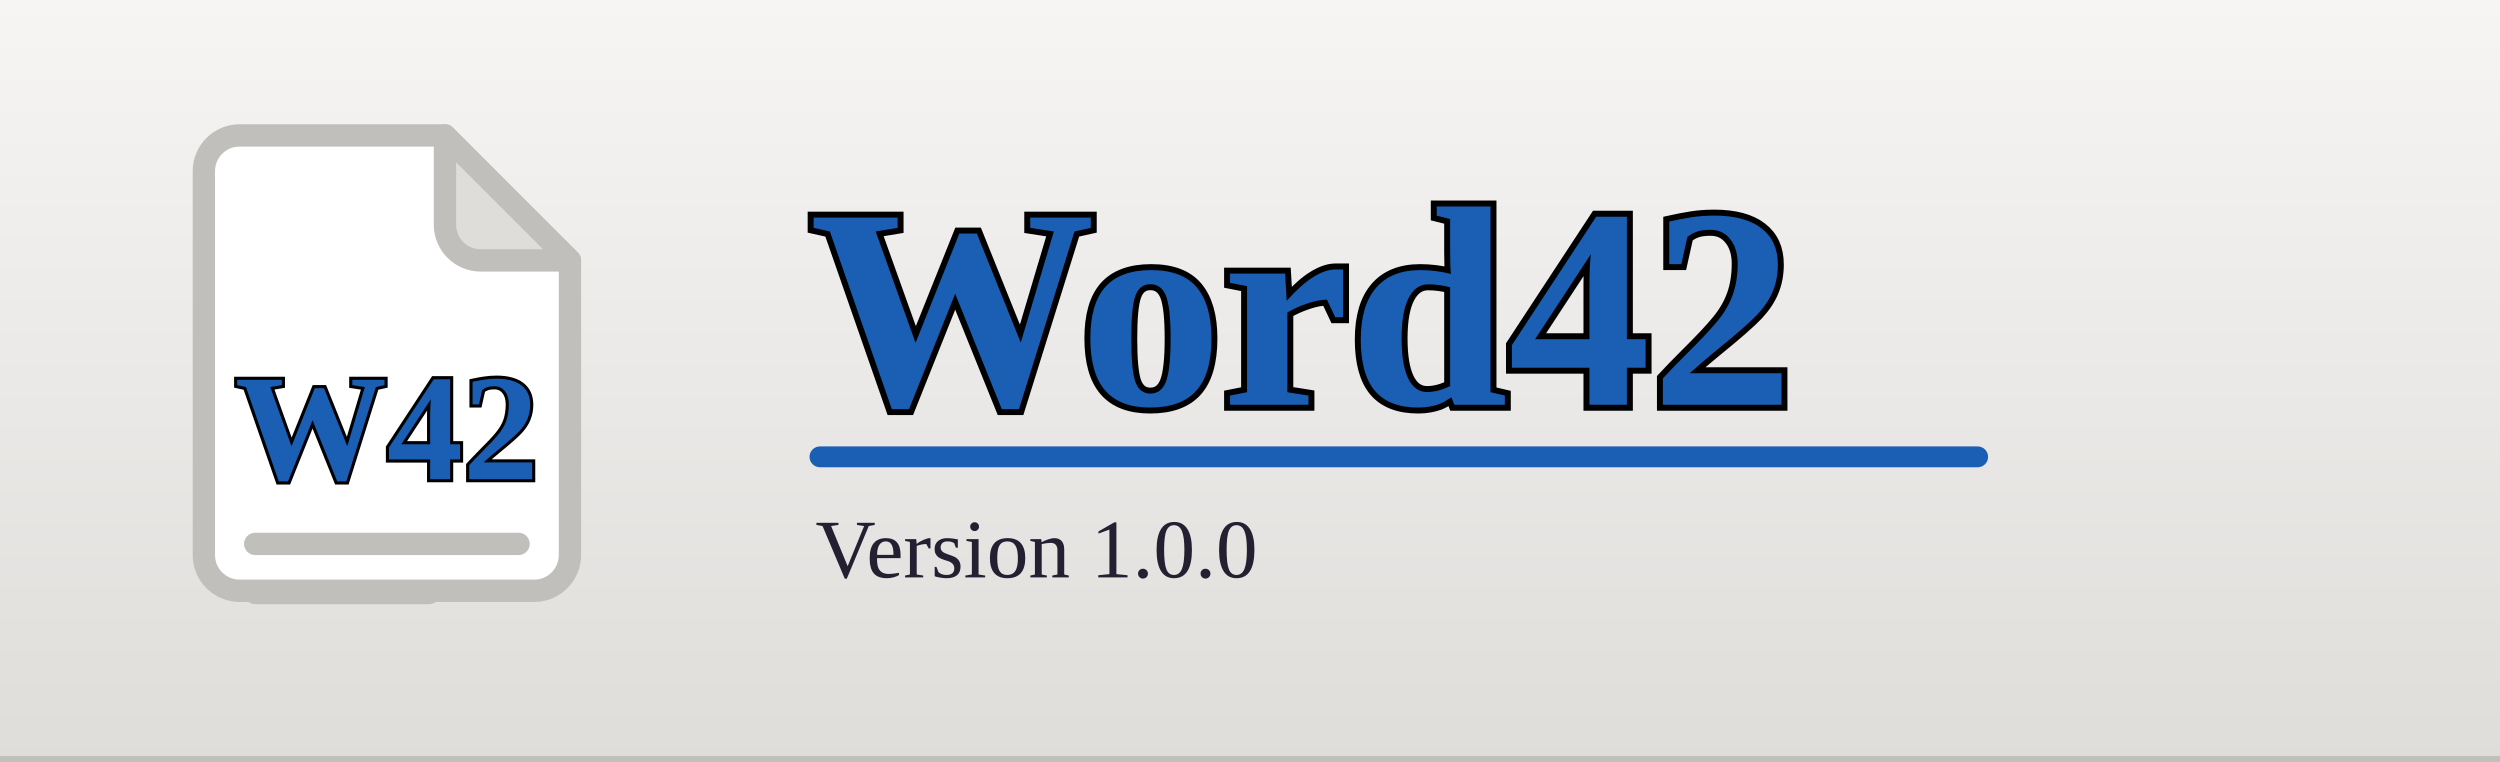
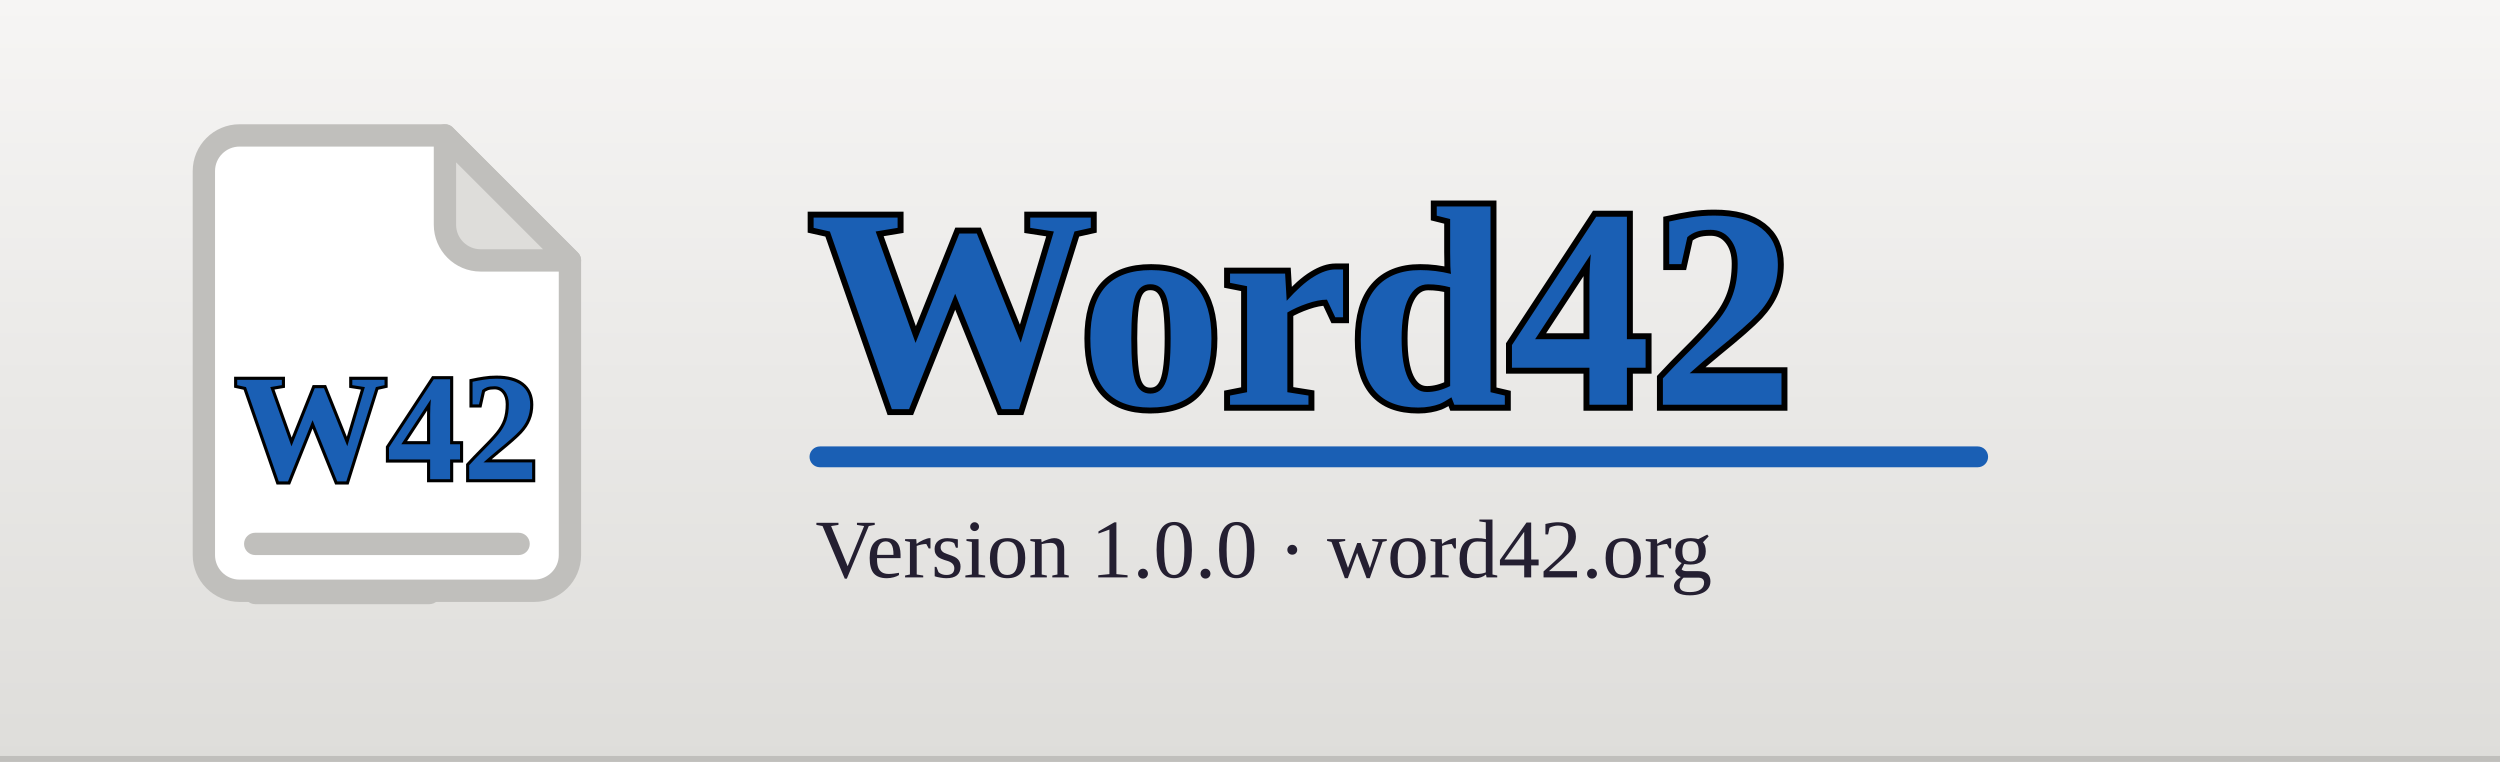
<svg xmlns="http://www.w3.org/2000/svg" width="420" height="128" viewBox="0 0 420 128">
  <defs>
    <linearGradient id="sky" x1="0" y1="0" x2="0" y2="1">
      <stop offset="0" stop-color="#f6f5f4" />
      <stop offset="1" stop-color="#deddda" />
    </linearGradient>
  </defs>
  <rect width="420" height="128" fill="url(#sky)" />
  <rect x="0" y="127" width="420" height="1" fill="#c0bfbc" />
  <g transform="translate(20,16) scale(1.5)">
    <path d="M9.5 8.5a4 4 0 0 1 4-4h23l14 14v33a4 4 0 0 1-4 4h-33a4 4 0 0 1-4-4Z" fill="#ffffff" stroke="#c0bfbc" stroke-width="2.5" stroke-linejoin="round" />
    <path d="M36.5 4.5v10a4 4 0 0 0 4 4h10Z" fill="#deddda" stroke="#c0bfbc" stroke-width="2.5" stroke-linejoin="round" />
    <text x="13" y="43" font-family="'Times New Roman', 'Liberation Serif', Tinos, Times, serif" font-size="17" font-weight="700" fill="none" stroke="#000000" stroke-width="0.7" textLength="34" lengthAdjust="spacingAndGlyphs">W42</text>
    <text x="13" y="43" font-family="'Times New Roman', 'Liberation Serif', Tinos, Times, serif" font-size="17" font-weight="700" fill="#1a5fb4" textLength="34" lengthAdjust="spacingAndGlyphs">W42</text>
    <rect x="14" y="49" width="32" height="2.5" rx="1.25" fill="#c0bfbc" />
    <rect x="14" y="54.5" width="22" height="2.5" rx="1.25" fill="#c0bfbc" />
  </g>
  <text x="136" y="68" font-family="'Times New Roman', 'Liberation Serif', Tinos, Times, serif" font-size="48" font-weight="700" fill="none" stroke="#000000" stroke-width="2" textLength="198" lengthAdjust="spacingAndGlyphs">Word42</text>
  <text x="136" y="68" font-family="'Times New Roman', 'Liberation Serif', Tinos, Times, serif" font-size="48" font-weight="700" fill="#1a5fb4" textLength="198" lengthAdjust="spacingAndGlyphs">Word42</text>
  <rect x="136" y="75" width="198" height="3.5" rx="1.75" fill="#1a5fb4" />
-   <text x="137" y="97" font-family="'Times New Roman', 'Liberation Serif', Tinos, Times, serif" font-size="14" fill="#241f31">Version 1.0.0</text>
+   <text x="137" y="97" font-family="'Times New Roman', 'Liberation Serif', Tinos, Times, serif" font-size="14" fill="#241f31">Version 1.0.0 · word42.org</text>
</svg>
